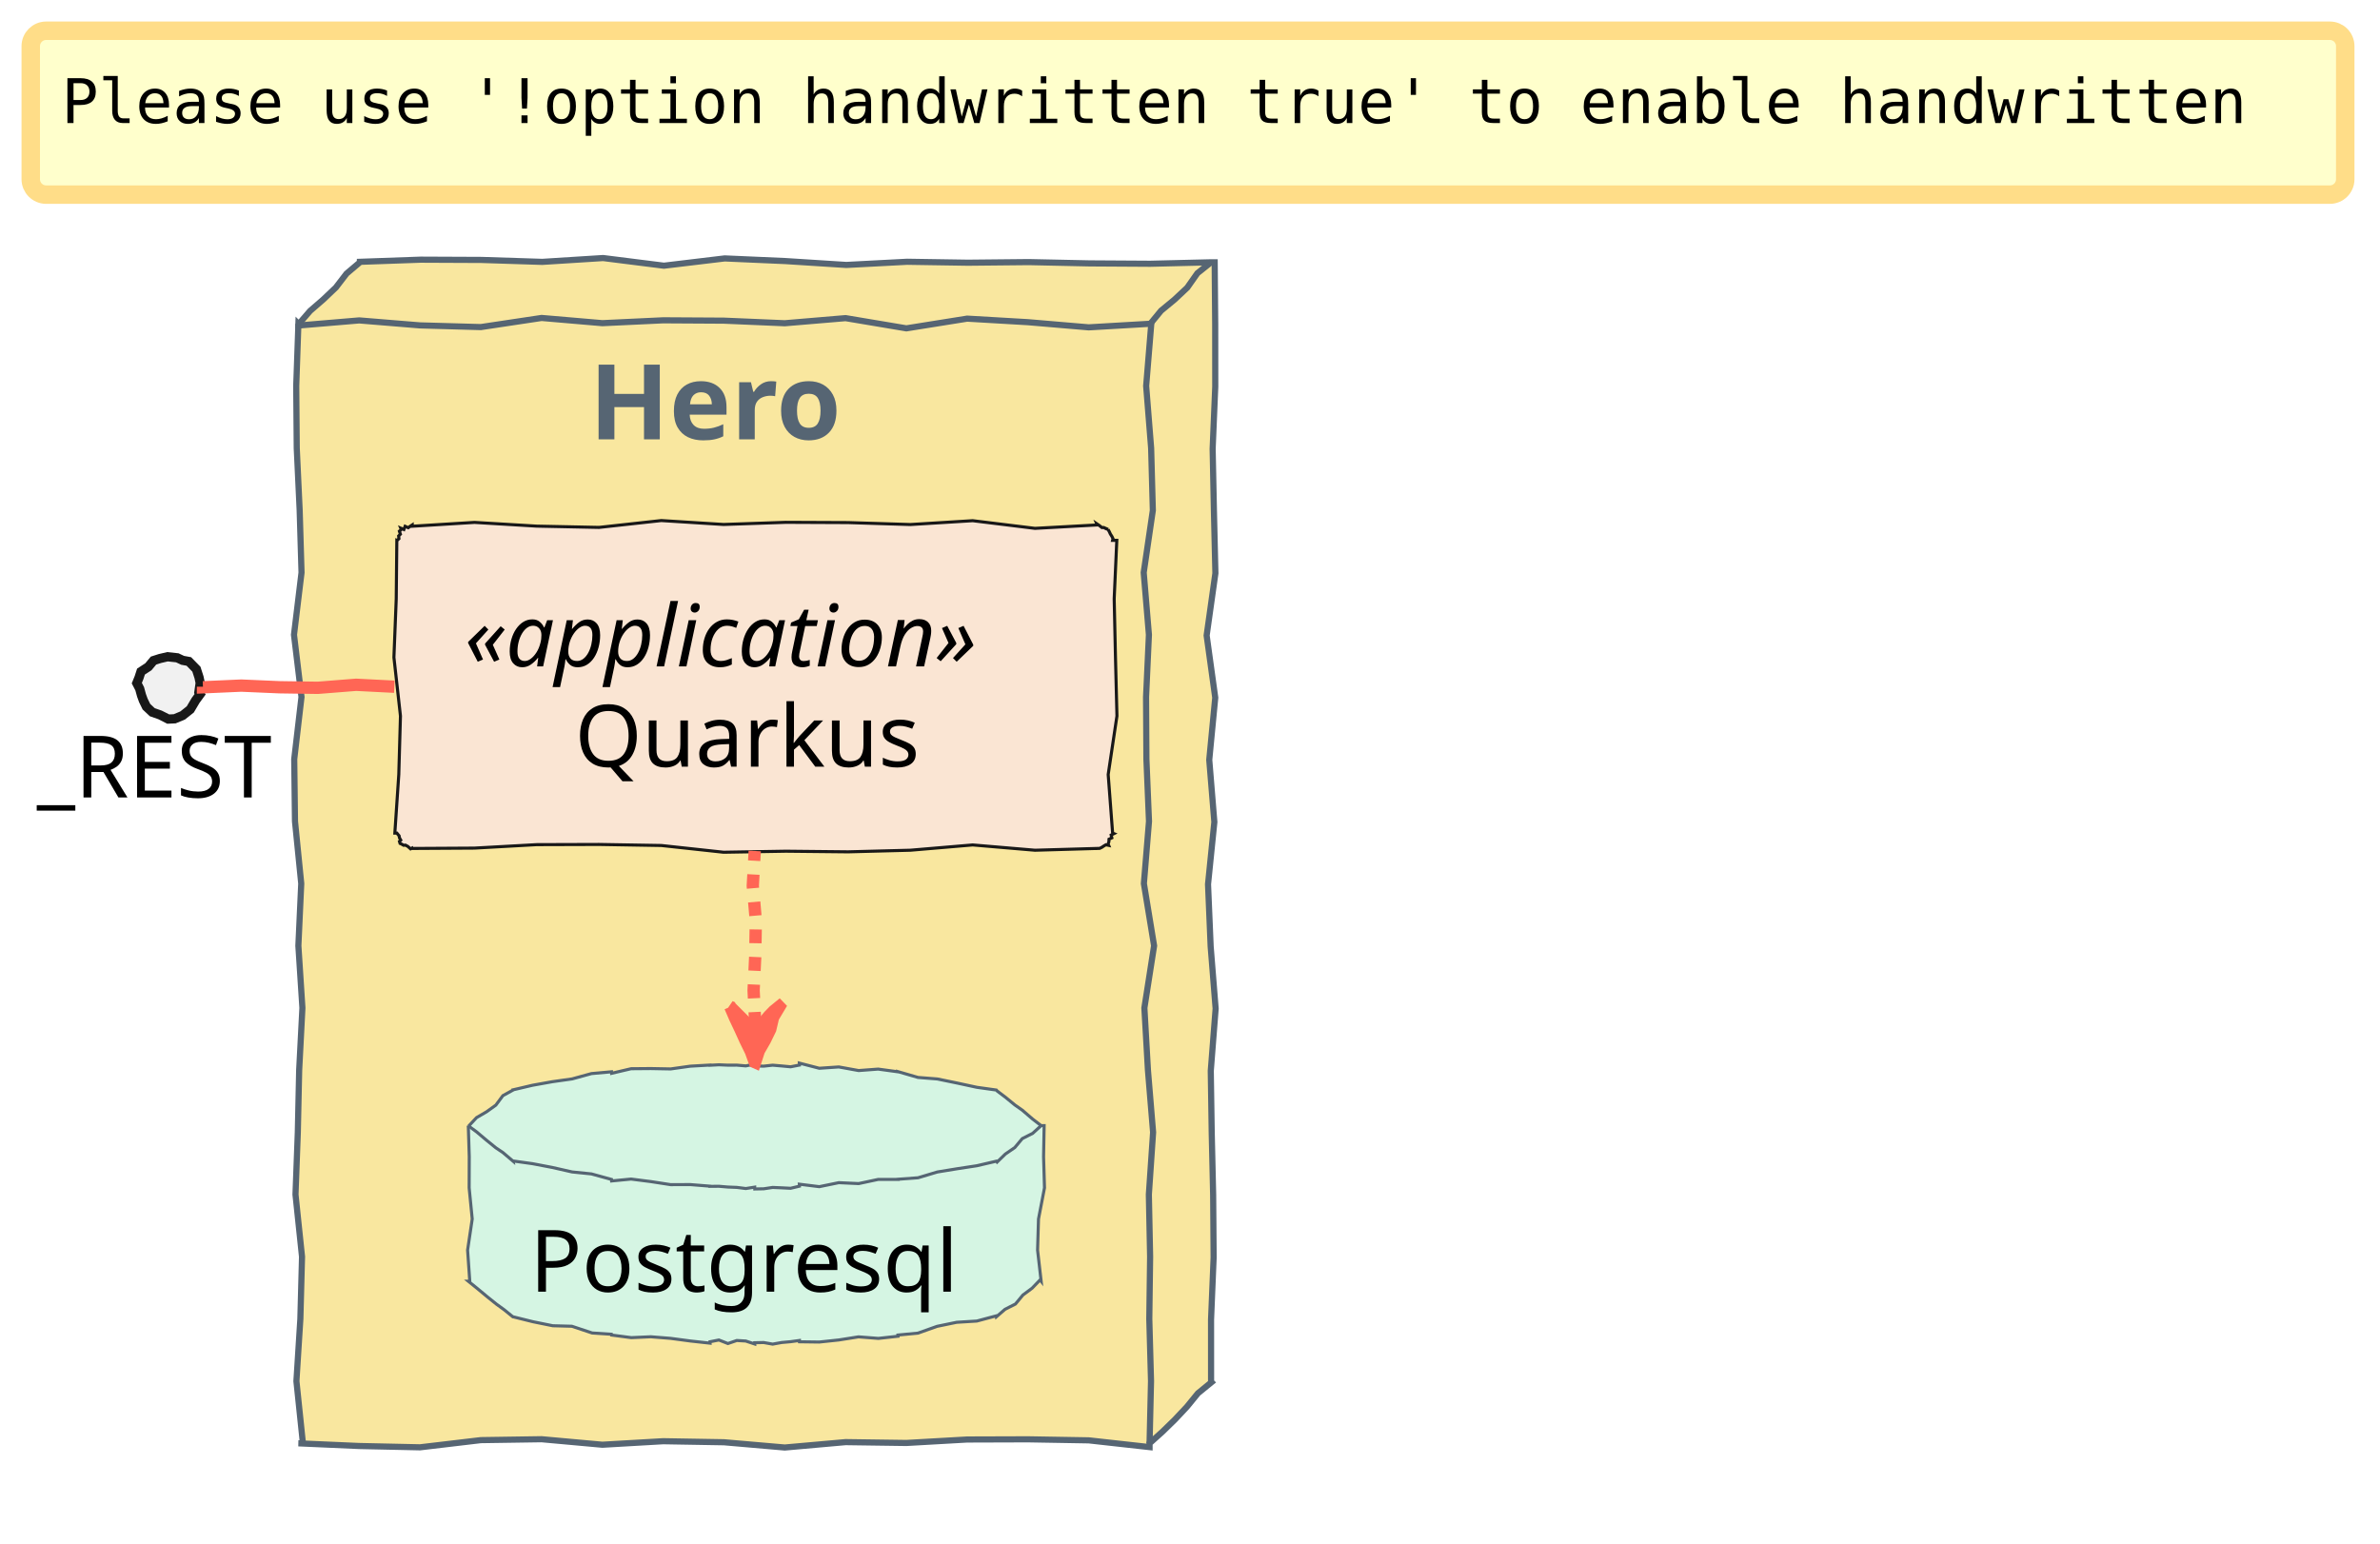
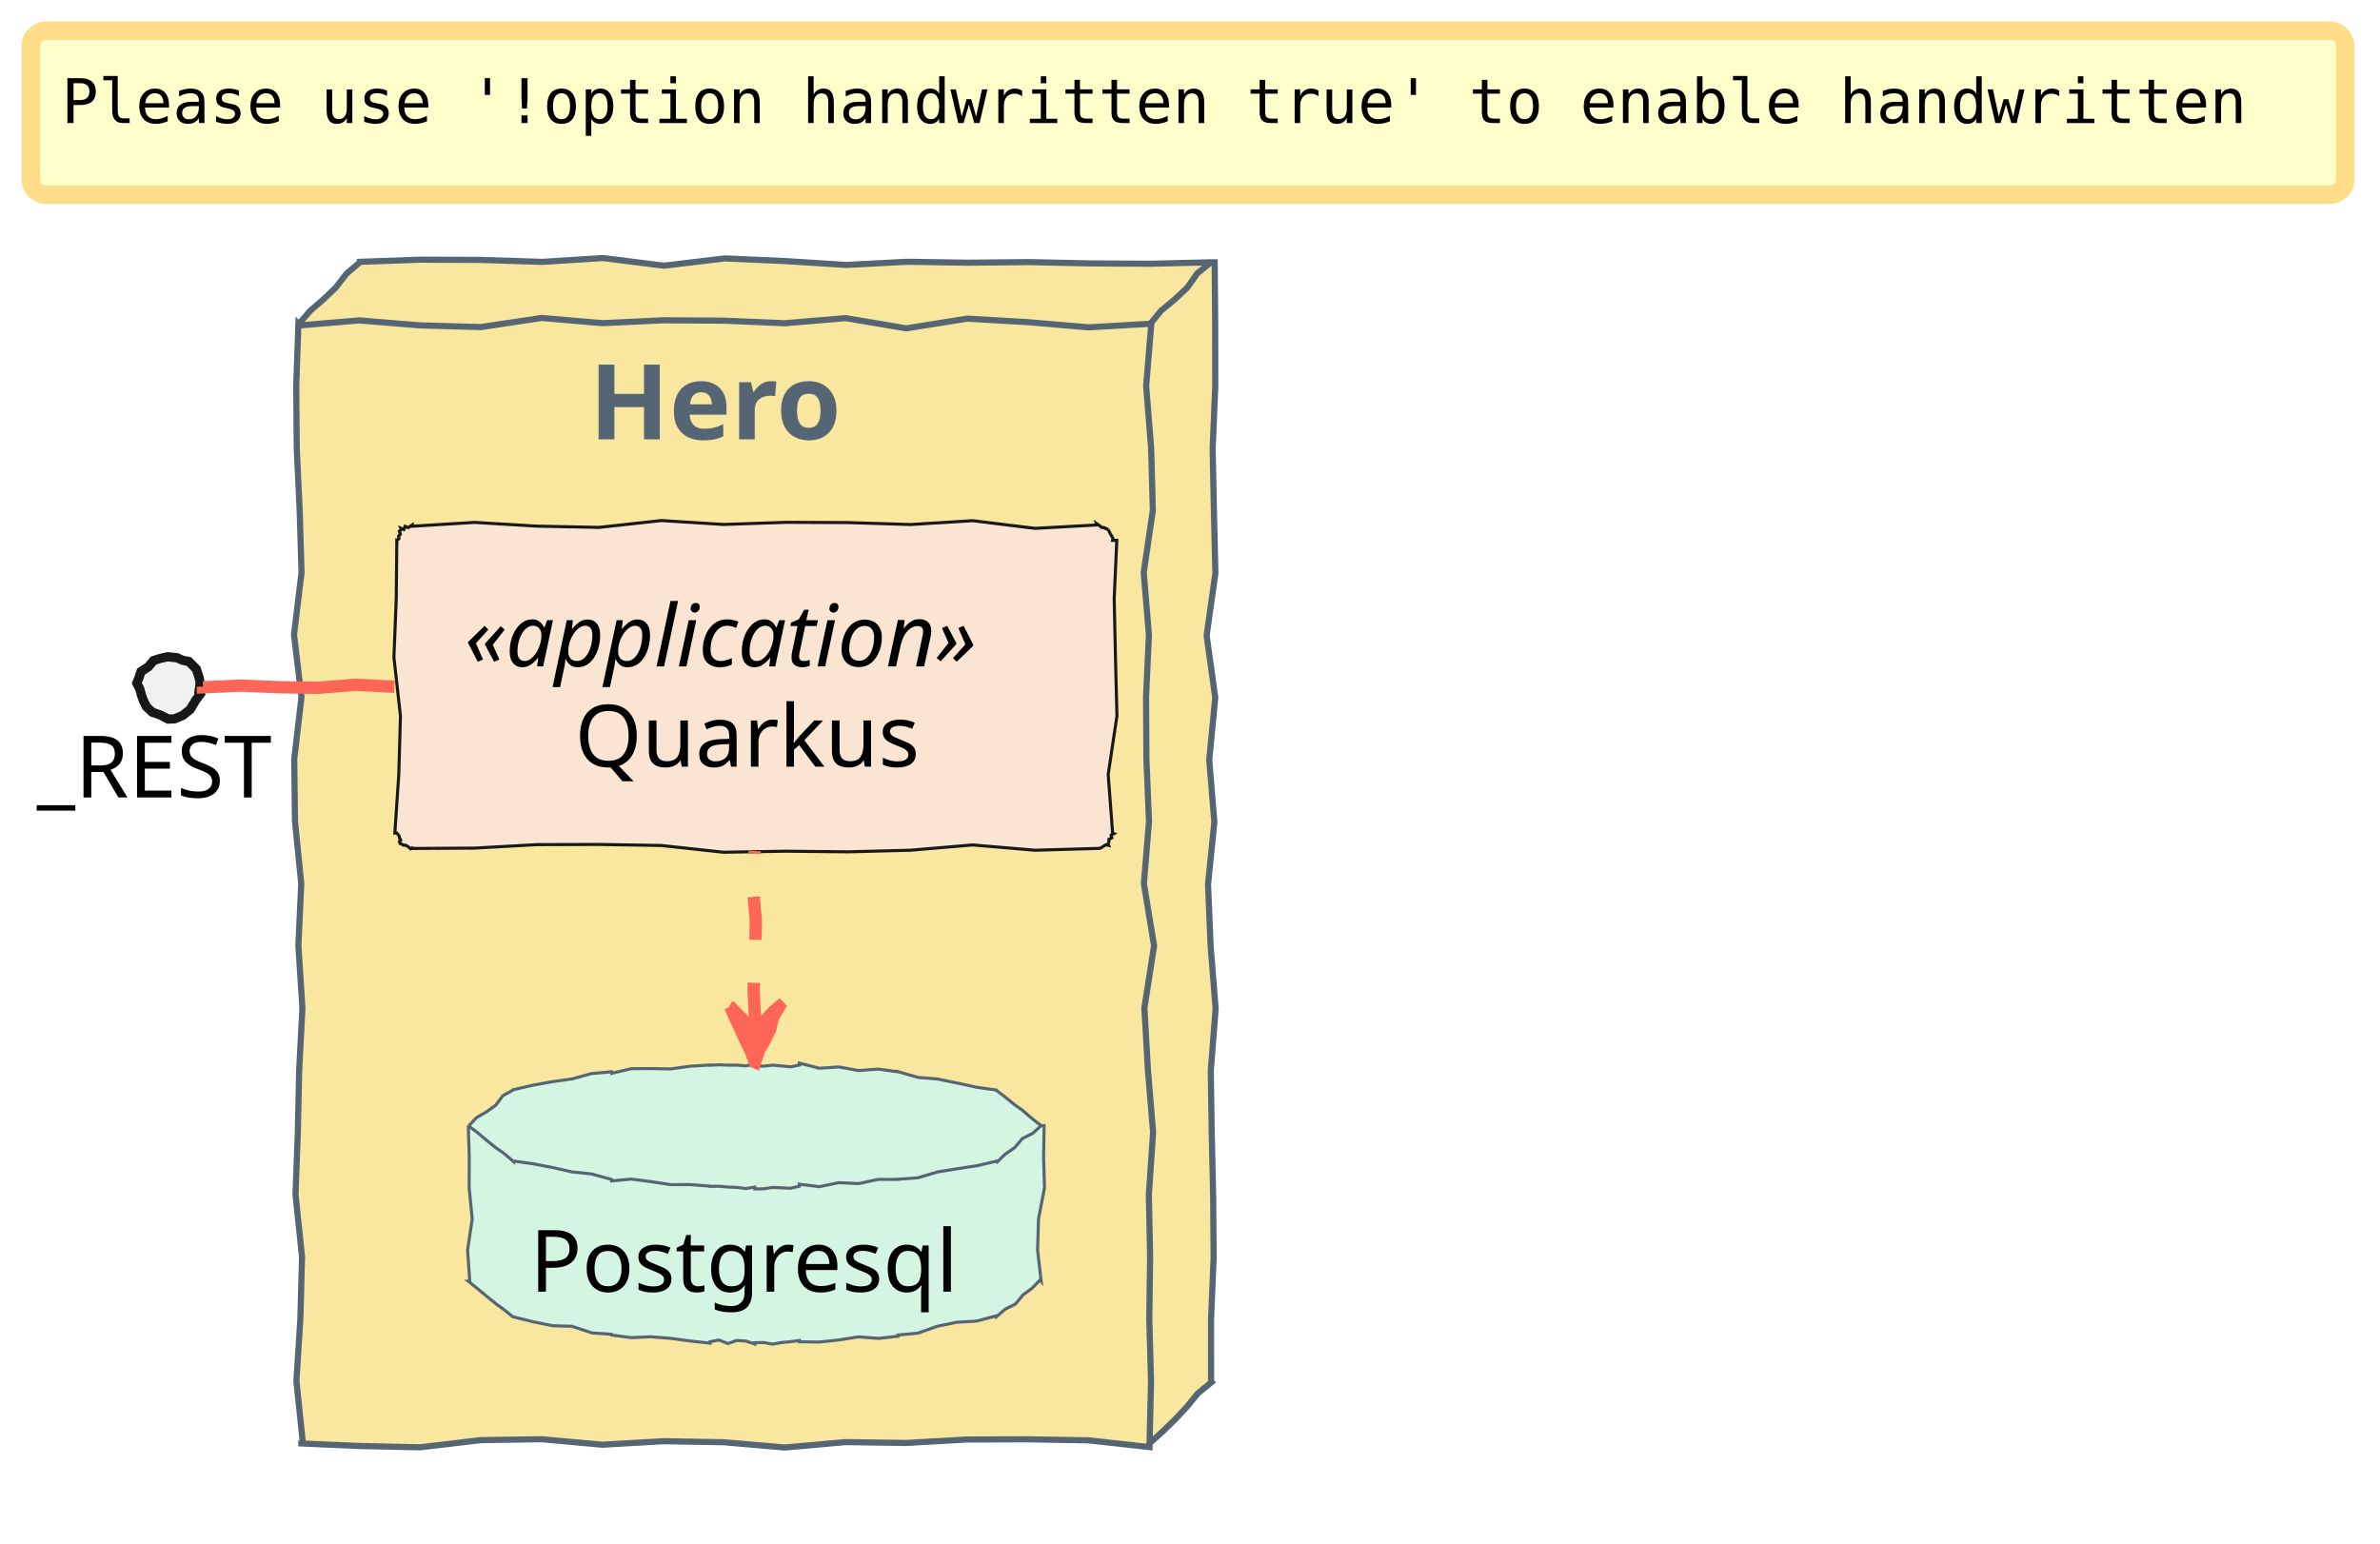
<svg xmlns="http://www.w3.org/2000/svg" contentStyleType="text/css" data-diagram-type="CLASS" height="784.375px" preserveAspectRatio="none" style="width:1209px;height:784px;background:#FFFFFF;" version="1.1" viewBox="0 0 1209 784" width="1209.375px" zoomAndPan="magnify">
  <defs />
  <g>
    <rect fill="#FFFFCC" height="83.252" rx="7.812" ry="7.812" style="stroke:#FFDD88;stroke-width:9.375;" width="1175.72" x="15.625" y="15.625" />
    <text fill="#000000" font-family="monospace" font-size="31.25" lengthAdjust="spacing" textLength="1110.031" x="31.25" y="62.5">Please use '!option handwritten true' to enable handwritten</text>
    <g class="cluster" data-entity="hero" data-source-line="43" data-uid="ent0002" id="cluster_hero">
      <polygon fill="#F9E79F" points="151.581,164.502,151.736,164.657,157.526,157.947,164.223,152.144,170.625,146.046,176.055,138.976,182.831,133.252,182.831,133.009,213.715,131.919,244.599,132.054,275.483,133.039,306.366,131.091,337.25,134.982,368.134,131.282,399.018,132.634,429.902,134.602,460.786,132.984,491.67,133.465,522.554,133.152,553.438,133.81,584.322,133.999,615.206,133.252,617.036,133.252,617.303,164.849,617.328,196.446,616.001,228.044,616.654,259.641,617.4,291.238,612.952,322.835,617.326,354.433,614.279,386.03,616.874,417.627,613.659,449.224,614.992,480.821,617.523,512.419,615.053,544.016,615.535,575.613,616.264,607.21,616.506,638.808,615.194,670.405,615.206,702.002,615.417,702.213,608.534,707.83,602.915,714.711,596.86,721.156,590.533,727.329,583.956,733.252,583.956,735.168,553.072,731.742,522.188,731.214,491.304,731.31,460.42,733.068,429.536,732.638,398.652,735.381,367.768,732.706,336.884,732.18,306,733.965,275.116,731.168,244.233,731.63,213.349,735.28,182.465,734.613,151.581,733.252,153.876,733.252,150.575,701.655,152.578,670.058,153.426,638.46,150.105,606.863,151.281,575.266,151.975,543.669,153.618,512.071,151.568,480.474,153.026,448.877,149.85,417.28,149.464,385.683,153.155,354.085,149.34,322.488,153.171,290.891,152.226,259.294,150.744,227.696,150.475,196.099,151.581,164.502" style="stroke:#566573;stroke-width:3.125;" />
      <path d="M583.956,164.502 L584.162,164.708 L589.799,157.845 L596.646,152.192 L603.098,146.144 L608.255,138.801 L615.206,133.252" fill="#F9E79F" style="stroke:#566573;stroke-width:3.125;" />
      <path d="M151.581,164.502 L151.581,165.378 L182.465,162.776 L213.349,165.307 L244.233,166.167 L275.116,161.53 L306,164.178 L336.884,162.725 L367.768,162.904 L398.652,164.218 L429.536,161.621 L460.42,166.809 L491.304,161.876 L522.188,163.678 L553.072,166.302 L583.956,164.502" fill="#F9E79F" style="stroke:#566573;stroke-width:3.125;" />
      <path d="M583.956,164.502 L584.832,164.502 L582.23,196.099 L584.761,227.696 L585.621,259.294 L580.983,290.891 L583.632,322.488 L582.179,354.085 L582.358,385.683 L583.672,417.28 L581.075,448.877 L586.263,480.474 L581.33,512.071 L583.132,543.669 L585.756,575.266 L583.598,606.863 L584.24,638.46 L583.823,670.058 L584.7,701.655 L583.956,733.252" fill="#F9E79F" style="stroke:#566573;stroke-width:3.125;" />
      <text fill="#566573" font-family="Calibri" font-size="53.125" font-weight="bold" lengthAdjust="spacing" textLength="143.189" x="299.299" y="223.189">Hero</text>
    </g>
    <g class="entity" data-entity="heroQuarkus" data-source-line="44" data-uid="ent0003" id="entity_heroQuarkus">
      <polygon fill="#FAE5D3" points="209.393,266.69,209.393,267.346,241.029,265.395,272.664,267.293,304.299,267.938,335.935,264.46,367.57,266.447,399.205,265.357,430.841,265.491,462.476,266.476,494.111,264.529,525.747,268.42,557.382,266.69,557.131,266.083,558.408,266.957,559.764,268.02,560.663,267.98,561.829,268.586,562.907,268.978,562.876,268.965,563.536,270.154,564.052,271.283,564.843,272.526,565.383,273.665,565.195,274.502,567.317,274.502,565.99,304.248,566.643,333.994,567.389,363.74,562.941,393.486,565.195,423.232,565.848,423.503,564.452,424.219,564.793,425.655,563.345,426.35,563.298,427.625,562.907,428.757,563.202,429.47,561.782,429.167,560.739,429.773,559.727,430.455,558.653,430.988,557.382,431.045,557.382,431.033,525.747,431.942,494.111,429.256,462.476,431.934,430.841,432.758,399.205,432.434,367.57,432.961,335.935,429.535,304.299,429.007,272.664,429.103,241.029,430.861,209.393,431.045,209.315,430.856,208.56,431.243,207.114,429.962,205.942,429.342,205.065,429.434,203.869,428.757,203.227,428.491,202.912,427.445,203.578,426.806,202.915,425.616,202.745,424.63,201.581,423.232,200.575,423.232,202.578,393.486,203.426,363.74,200.105,333.994,201.281,304.248,201.581,274.502,201.702,274.552,202.666,273.657,202.492,272.291,203.399,271.372,202.878,269.862,203.869,268.978,203.599,268.326,205.175,269.005,205.793,267.372,207.387,268.095,208.371,267.346,209.393,266.69" style="stroke:#181818;stroke-width:1.562;" />
      <text fill="#000000" font-family="sans-serif" font-size="43.75" font-style="italic" lengthAdjust="spacing" textLength="294.864" x="235.956" y="338.549">«application»</text>
      <text fill="#000000" font-family="sans-serif" font-size="43.75" lengthAdjust="spacing" textLength="182.819" x="291.978" y="389.477">Quarkus</text>
    </g>
    <g class="entity" data-entity="heroPostgresql" data-source-line="45" data-uid="ent0004" id="entity_heroPostgresql">
      <path d="M237.893,571.846 L237.893,571.846 L238.075,572.074 L242.082,567.782 L247.154,564.829 L251.879,561.44 L255.464,556.617 L260.627,553.779 L260.607,553.673 L270.522,551.341 L280.536,549.545 L290.618,548.12 L300.463,545.413 L310.641,544.502 L310.693,545.269 L320.584,542.945 L330.628,542.861 L340.69,543.05 L350.644,541.649 L360.655,541.084 L360.657,541.179 L365.201,540.942 L369.754,541.137 L374.303,541.123 L378.86,541.507 L383.389,540.596 L383.389,540.596 L383.409,541.528 L387.956,541.637 L392.49,541.145 L397.043,541.532 L401.597,541.961 L406.123,541.084 L406.054,540.085 L416.19,542.708 L426.1,542.04 L436.182,543.874 L446.087,543.132 L456.137,544.502 L456.119,544.408 L466.327,547.37 L476.13,548.146 L486.172,550.212 L496.234,552.386 L506.151,553.779 L506.51,554.232 L510.694,557.388 L515.492,561.318 L519.296,563.997 L524.583,568.542 L528.885,571.846 L530.407,571.846 L530.119,587.656 L530.587,603.467 L527.543,619.277 L527.073,635.088 L528.885,650.898 L528.885,650.898 L528.348,650.223 L524.287,654.448 L519.621,657.911 L515.833,662.479 L510.547,665.162 L506.151,668.965 L506.064,668.496 L496.206,671.132 L485.976,671.765 L476.011,673.822 L466.304,677.273 L456.137,678.242 L456.178,678.846 L446.203,679.943 L436.101,679.163 L426.159,680.735 L416.181,681.795 L406.123,681.66 L406.108,681.004 L401.573,681.625 L397.033,682.03 L392.502,682.858 L387.935,682.045 L383.389,682.148 L383.389,682.148 L383.403,682.791 L378.826,681.282 L374.275,681.013 L369.764,682.555 L365.181,680.762 L360.655,681.66 L360.703,682.365 L350.672,681.263 L340.624,679.922 L330.613,679.119 L320.687,679.562 L310.641,678.242 L310.565,677.833 L300.788,677.195 L290.495,673.776 L280.789,673.519 L270.752,671.482 L260.627,668.965 L260.839,669.231 L256.121,665.403 L252.161,662.528 L247.517,658.792 L242.586,654.696 L237.893,650.898 L238.638,650.898 L237.531,635.088 L239.883,619.277 L238.323,603.467 L238.373,587.656 L237.893,571.846" fill="#D5F5E3" style="stroke:#566573;stroke-width:1.562;" />
      <path d="M237.893,571.846 L237.893,571.846 L238.075,572.074 L242.082,575.009 L247.154,579.282 L251.879,583.12 L255.464,585.523 L260.627,589.912 L260.607,589.806 L270.522,591.185 L280.536,593.099 L290.618,595.385 L300.463,596.39 L310.641,599.189 L310.693,599.957 L320.584,599 L330.628,600.283 L340.69,601.839 L350.644,601.805 L360.655,602.607 L360.657,602.702 L365.201,602.661 L369.754,603.051 L374.303,603.232 L378.86,603.811 L383.389,603.096 L383.389,603.096 L383.409,604.028 L387.956,603.941 L392.49,603.254 L397.043,603.447 L401.597,603.68 L406.123,602.607 L406.054,601.608 L416.19,602.864 L426.1,600.829 L436.182,601.296 L446.087,599.187 L456.137,599.189 L456.119,599.096 L466.327,598.347 L476.13,595.412 L486.172,593.767 L496.234,592.23 L506.151,589.912 L506.51,590.365 L510.694,586.295 L515.492,582.998 L519.296,578.45 L524.583,575.768 L528.885,571.846" fill="none" style="stroke:#566573;stroke-width:1.562;" />
      <text fill="#000000" font-family="sans-serif" font-size="43.75" lengthAdjust="spacing" textLength="228.491" x="269.143" y="656.205">Postgresql</text>
    </g>
    <g class="entity" data-entity="heroQuarkuslol7" data-source-line="49" data-uid="ent0008" id="entity_heroQuarkuslol7">
      <polygon fill="#F1F1F1" points="101.667,352.678,99.377,355.807,96.668,360.391,92.793,363.48,88.722,365.169,85.476,365.316,81.303,363.203,77.367,361.823,74.378,359.021,72.811,355.813,71.882,353.258,70.971,349.922,69.493,347.051,70.629,344.248,71.624,341.177,75.358,338.748,77.986,335.597,81.238,334.551,85.104,333.65,90.061,334.185,92.777,335.466,95.934,336.046,99.773,339.979,101.111,344.131,101.692,346.964,101.034,351.632" style="stroke:#181818;stroke-width:4.688;" />
    </g>
    <text fill="#000000" font-family="sans-serif" font-size="43.75" lengthAdjust="spacing" textLength="134.412" x="18.75" y="405.112">_REST</text>
    <g class="link" data-entity-1="heroPostgresql" data-entity-2="heroQuarkus" data-source-line="46" data-uid="lnk6" id="link_heroPostgresql_heroQuarkus">
-       <path d="M383.393,520.846 L383.685,520.846 L382.818,503.139 L383.662,485.433 L383.948,467.727 L382.402,450.021 L383.393,432.315" fill="none" style="stroke:#FF6655;stroke-width:6.25;stroke-dasharray:7.0,7.0;" />
+       <path d="M383.393,520.846 L383.685,520.846 L382.818,503.139 L383.662,485.433 L383.948,467.727 L382.402,450.021 L383.393,432.315" fill="none" style="stroke:#FF6655;stroke-width:6.25;stroke-dasharray:21.875,21.875;" />
      <polygon fill="#FF6655" points="383.393,539.596,383.593,539.685,385.499,533.795,388.577,528.428,391.274,522.89,392.714,516.794,395.893,511.471,395.836,511.413,393.079,513.657,390.611,516.188,388.343,518.92,385.384,520.962,383.393,523.971,383.801,524.379,380.429,521.006,378.248,518.825,376.212,516.789,373.33,513.908,370.893,511.471,370.958,511.5,373.363,517.082,376.063,522.796,378.621,528.447,381.451,534.218,383.393,539.596" style="stroke:#FF6655;stroke-width:6.25;" />
    </g>
    <g class="link" data-entity-1="heroQuarkuslol7" data-entity-2="heroQuarkus" data-source-line="49" data-uid="lnk9" id="link_heroQuarkuslol7_heroQuarkus">
      <path d="M103.112,348.877 L103.112,349.169 L122.556,348.301 L142,349.145 L161.443,349.432 L180.887,347.886 L200.331,348.877" fill="none" style="stroke:#FF6655;stroke-width:6.25;" />
    </g>
  </g>
</svg>
